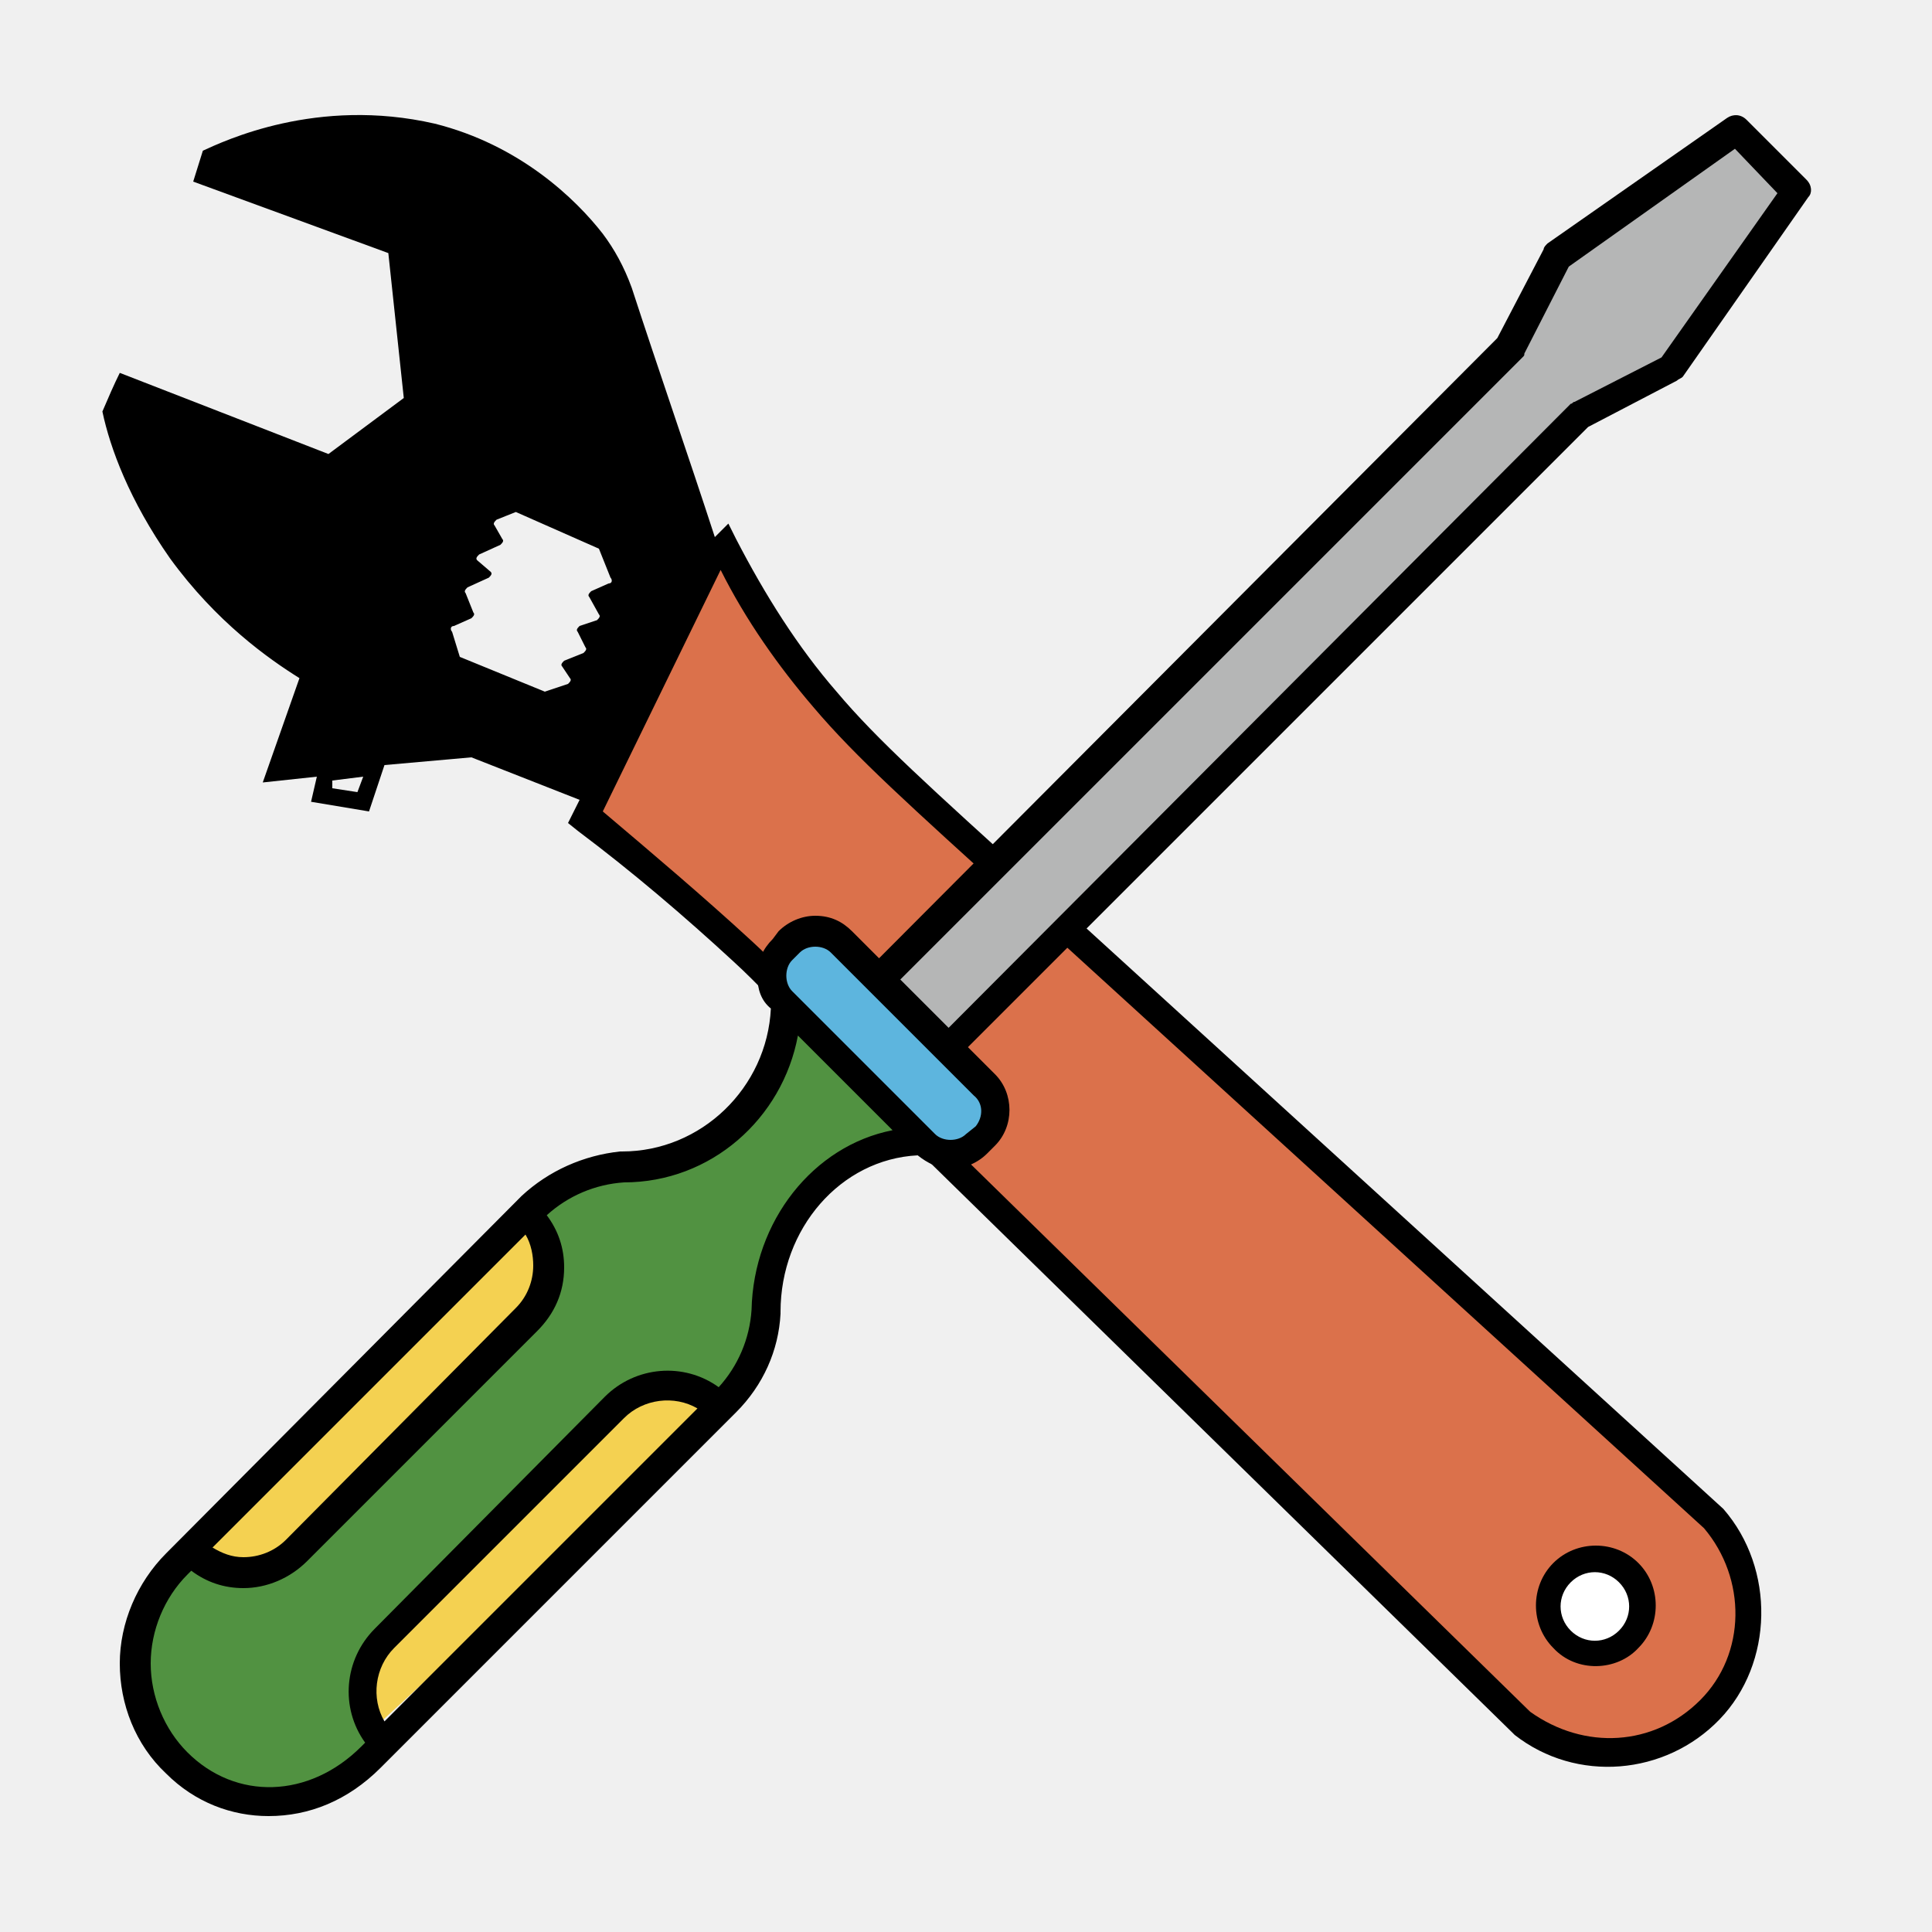
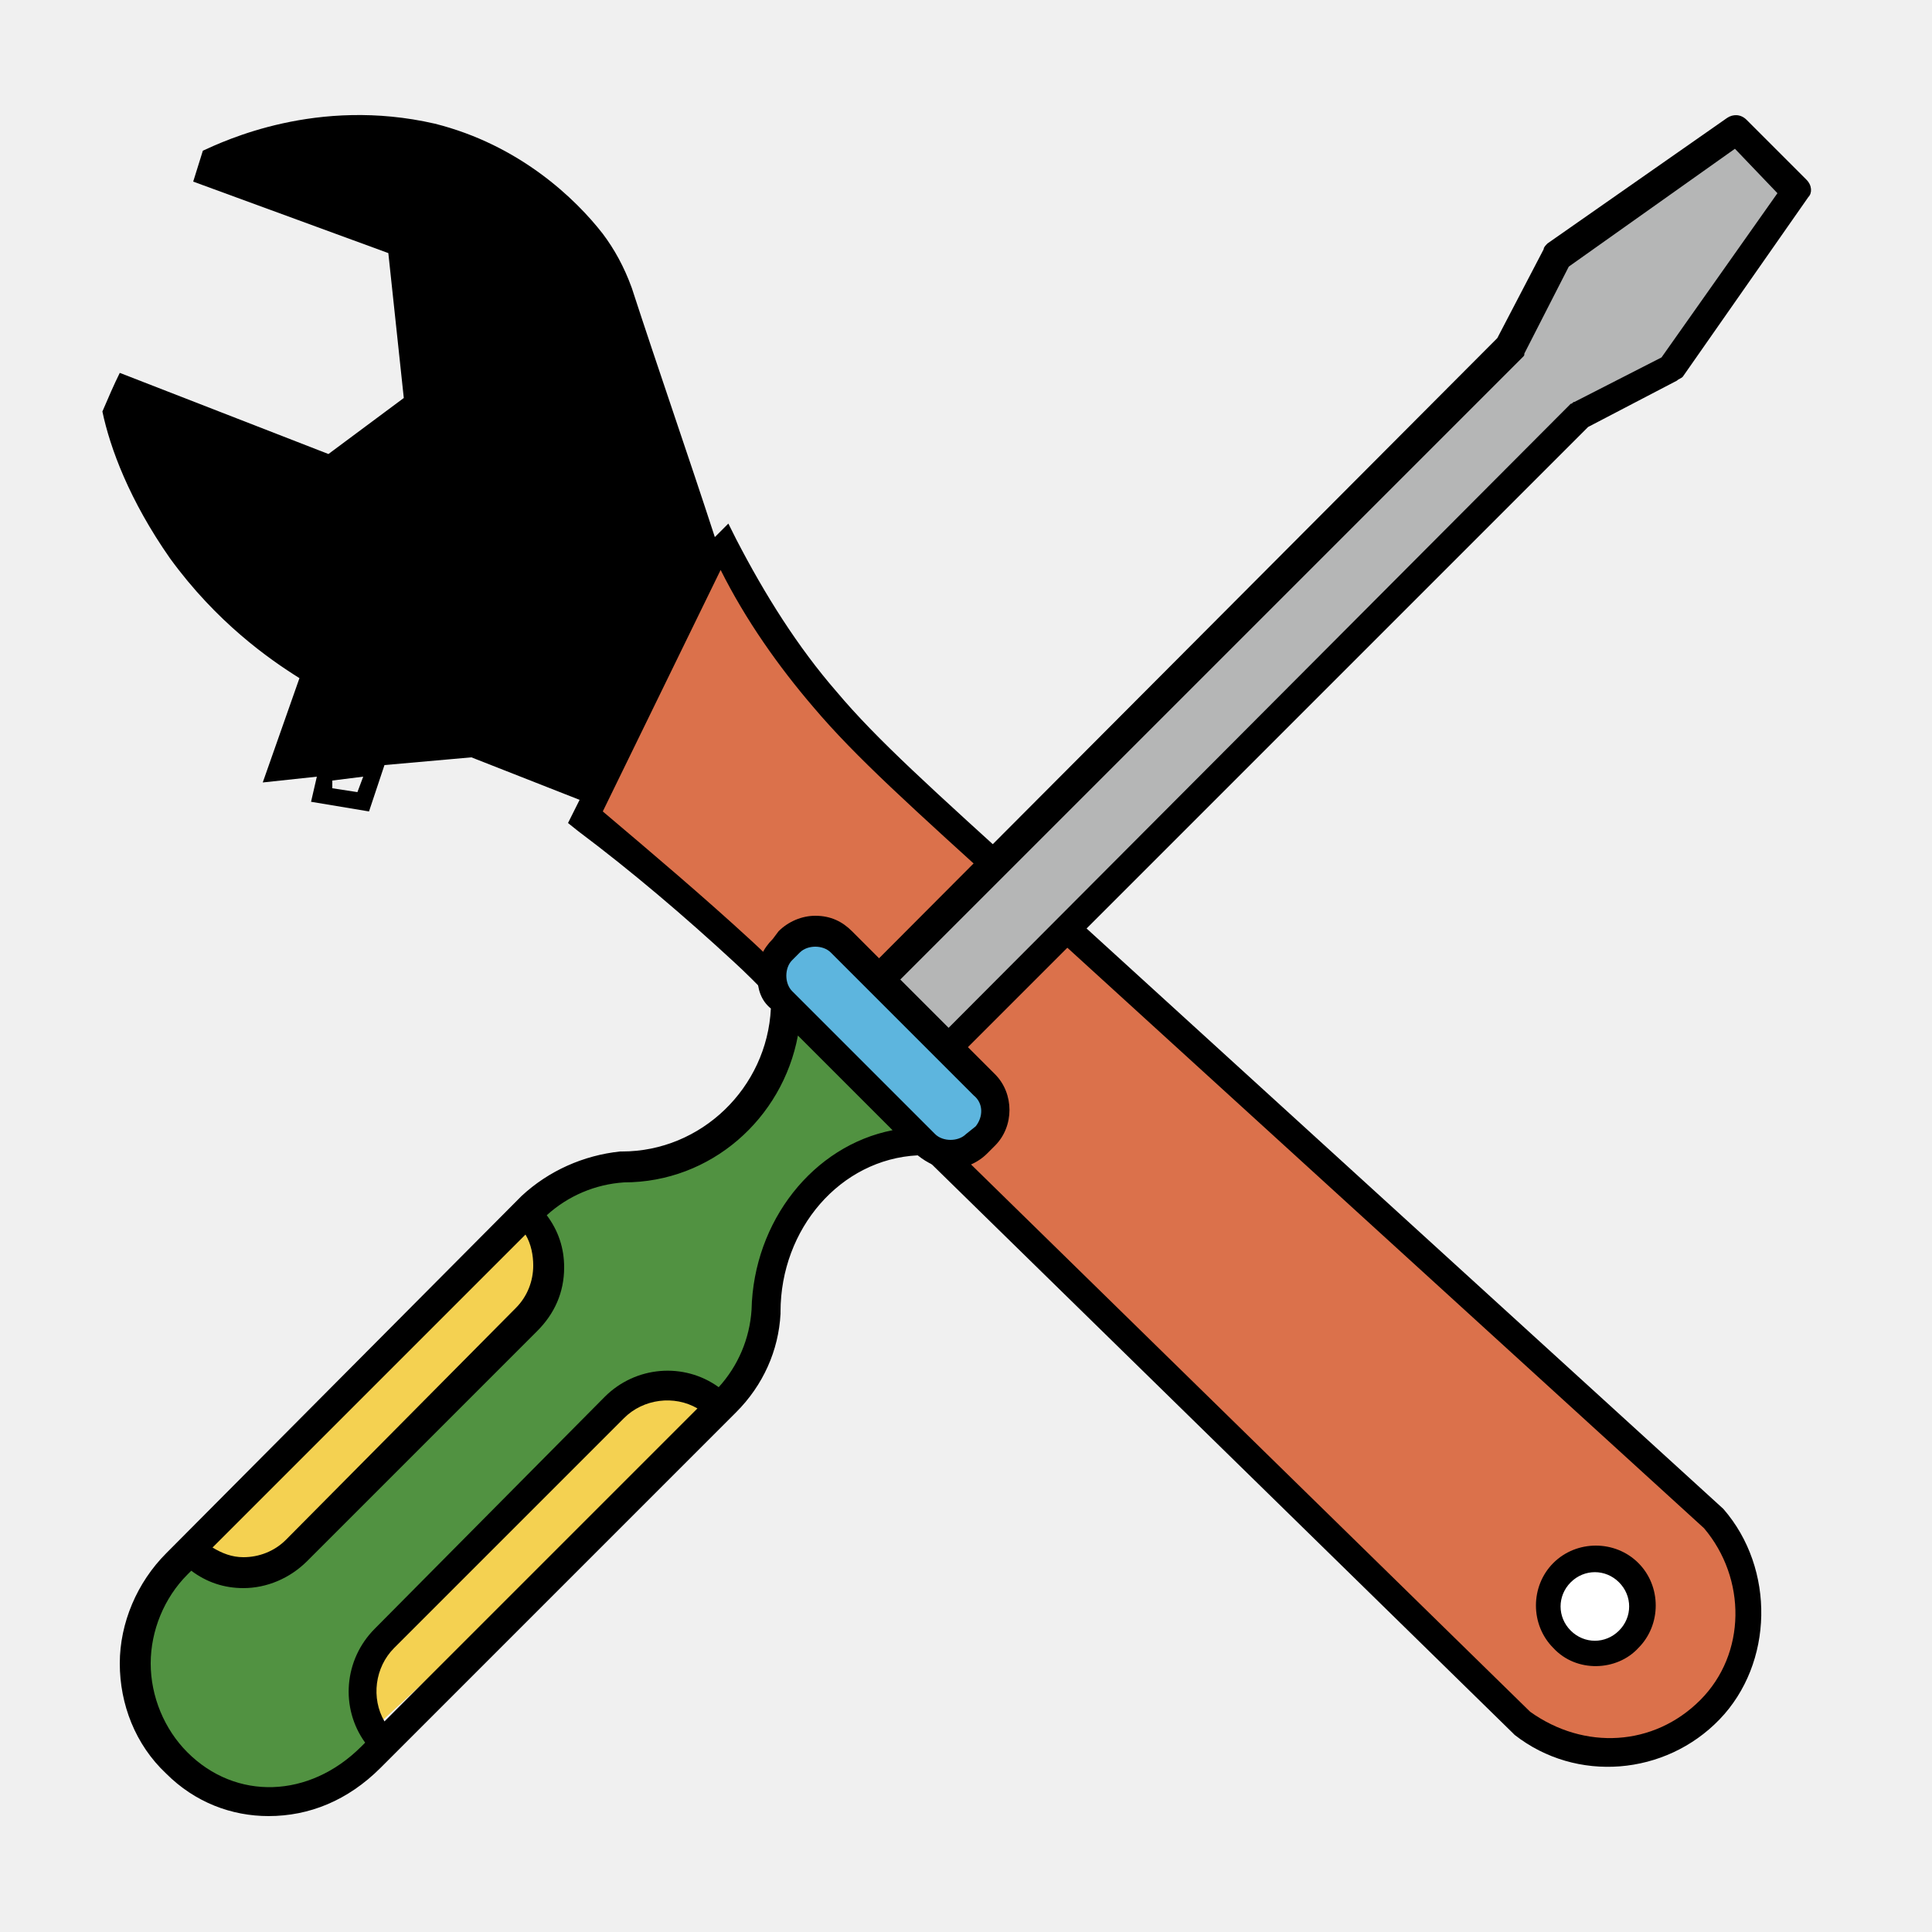
<svg xmlns="http://www.w3.org/2000/svg" version="1.1" x="0px" y="0px" viewBox="0 0 100 100" style="enable-background:new 0 0 100 100;" xml:space="preserve">
  <style type="text/css">
	.st0{fill:#DB714B;}
	.st1{fill:#FFFFFF;}
	.st2{fill:#B5B6B6;}
	.st3{fill:#5DB5DE;}
	.st4{fill:#519241;}
	.st5{fill:#F4D151;}
</style>
  <g id="Layer_3">
    <polygon class="st0" points="36.1,29.5 30.5,42.3 79.1,89.5 83.1,91 87.2,89.9 90.1,86.6 90.7,82.4 89.2,78.9 51.1,44.2 42.1,35.6    39.1,31.1 37.5,28.5  " />
    <polygon class="st1" points="82,80.8 80.1,82.1 80.3,84.8 82.9,85.5 84.8,84.1 84.9,82.2 83.7,80.9  " />
  </g>
  <g id="Layer_2">
    <g>
      <g>
        <path d="M80.4,85.3c-1.2-1.2-1.2-3.2,0-4.4c1.2-1.2,3.2-1.2,4.4,0c1.2,1.2,1.2,3.2,0,4.4C83.7,86.5,81.6,86.6,80.4,85.3z      M83.8,81.9c-0.7-0.7-1.8-0.7-2.5,0c-0.7,0.7-0.7,1.8,0,2.5s1.8,0.7,2.5,0S84.5,82.6,83.8,81.9z" />
      </g>
      <path d="M89.2,78.1L89.2,78.1L55.3,47.2c0,0-0.6-0.6-1.6-1.4c-5.5-5-8.3-7.5-10.4-10c-2-2.3-3.7-5-5.2-7.9l-0.4-0.8l-0.7,0.7    c-1.4-4.3-2.9-8.6-4.3-12.9c-0.4-1.1-0.9-2-1.5-2.8c-1.4-1.8-4.3-4.6-8.7-5.7C16.4,5,11.6,7.3,10.5,7.8L10,9.4l10.1,3.7l0.8,7.5    L17,23.5L6.2,19.3c-0.3,0.6-0.6,1.3-0.9,2c0.4,1.9,1.4,4.6,3.5,7.6c2.4,3.3,5.1,5.2,6.7,6.2l-1.9,5.4l2.8-0.3l-0.3,1.3l3,0.5    l0.8-2.4l4.5-0.4l5.6,2.2l-0.6,1.2l0.5,0.4c2.8,2.1,5.5,4.4,8.1,6.8c2.2,2,6.8,7.2,7.2,7.5l33.1,32.4l0.1,0.1    c3.2,2.5,7.8,2.1,10.6-0.8C91.8,86.1,91.9,81.2,89.2,78.1z M17.2,40.8v-0.4l1.6-0.2L18.5,41L17.2,40.8z M23.8,34l-0.4-1.3    c-0.1-0.1-0.1-0.3,0.1-0.3l0.9-0.4c0.1-0.1,0.2-0.2,0.1-0.3l-0.4-1c-0.1-0.1,0-0.2,0.1-0.3l1.1-0.5c0.1-0.1,0.2-0.2,0.1-0.3    L24.7,29c-0.1-0.1,0-0.2,0.1-0.3l1.1-0.5c0.1-0.1,0.2-0.2,0.1-0.3l-0.4-0.7c-0.1-0.1,0-0.2,0.1-0.3l1-0.4l4.3,1.9l0.6,1.5    c0.1,0.1,0.1,0.3-0.1,0.3l-0.9,0.4c-0.1,0.1-0.2,0.2-0.1,0.3l0.5,0.9c0.1,0.1,0,0.2-0.1,0.3L30,32.4c-0.1,0.1-0.2,0.2-0.1,0.3    l0.4,0.8c0.1,0.1,0,0.2-0.1,0.3l-1,0.4c-0.1,0.1-0.2,0.2-0.1,0.3l0.4,0.6c0.1,0.1,0,0.2-0.1,0.3l-1.2,0.4L23.8,34z M79.2,88.6    L46.1,56.2c-0.4-0.4-5-5.5-7.2-7.5c-2.5-2.3-5.1-4.5-7.7-6.7l6.1-12.5c1.3,2.6,3,5,4.8,7.1c2.2,2.6,5,5.1,10.5,10.1    c0.9,0.9,1.6,1.4,1.6,1.4l34,31c2.2,2.6,2.2,6.5-0.2,8.9S82,90.6,79.2,88.6z" />
    </g>
  </g>
  <g id="Layer_4">
    <polygon class="st2" points="45.6,50.5 78.4,18 80.7,12.9 90.1,6.7 93,9.8 86.3,19.2 81.6,21.5 49.2,54.5  " />
    <polygon class="st3" points="43.2,48.6 51.2,56.6 51.4,58.4 50.1,59.8 48.4,59.6 40.8,51.9 40.1,50 40.8,48.7  " />
    <polygon class="st4" points="40.8,51.9 39.4,56.6 35.2,60 29.9,61.1 27.5,62.6 28.2,64.8 27.5,68.2 14.3,81 12,81.4 9.8,80.1    7,84.3 7.7,89.8 11.2,93 15.9,93.1 20,90.4 18.7,87.4 19.8,84.3 33.4,72 37.6,72.7 39.1,69.6 40.3,64.1 43.5,60.2 47.7,58.8  " />
    <polygon class="st5" points="36.7,72.2 33.4,72 18.9,86.1 19.3,89.5 37.6,72.7  " />
    <polygon class="st5" points="27.7,63.3 27.9,66.7 13.7,81.1 10.3,80.7 27.1,62.4  " />
  </g>
  <g id="Layer_1">
    <path d="M93.5,9.3l-3.1-3.1c-0.3-0.3-0.7-0.3-1-0.1l-9.3,6.5c-0.1,0.1-0.2,0.2-0.2,0.3l-2.4,4.6L45.5,49.6l-1.4-1.4   c-0.5-0.5-1.1-0.8-1.9-0.8c-0.7,0-1.4,0.3-1.9,0.8L40,48.6c-0.5,0.5-0.8,1.1-0.8,1.9c0,0.7,0.2,1.3,0.7,1.7   c-0.2,4.1-3.6,7.4-7.7,7.4c0,0-0.1,0-0.1,0c-1.9,0.2-3.7,1-5.1,2.3L8.6,80.4c-1.5,1.5-2.4,3.6-2.4,5.7c0,2.1,0.8,4.2,2.4,5.7   c1.5,1.5,3.4,2.2,5.3,2.2c2.1,0,4.1-0.8,5.8-2.5l18.4-18.4c1.4-1.4,2.2-3.2,2.3-5.1c0,0,0-0.1,0-0.1c0-4.3,3.1-7.9,7.1-8.1   c0.5,0.4,1.1,0.7,1.7,0.7c0.7,0,1.4-0.3,1.9-0.8l0.4-0.4c1-1,1-2.7,0-3.7l-1.4-1.4l32.1-32.1l4.6-2.4c0.1-0.1,0.2-0.1,0.3-0.2   l6.5-9.3C93.8,10,93.8,9.6,93.5,9.3z M27.6,65.5c0,0.8-0.3,1.6-0.9,2.2L14.8,79.7c-0.6,0.6-1.4,0.9-2.2,0.9c-0.6,0-1.1-0.2-1.6-0.5   l16.2-16.2C27.5,64.4,27.6,65,27.6,65.5z M20.4,85.3l11.9-11.9c1-1,2.6-1.2,3.8-0.5L19.9,89.1C19.2,87.9,19.4,86.3,20.4,85.3z    M38.9,67.8c-0.1,1.5-0.7,2.9-1.7,4c-1.8-1.3-4.3-1.1-5.9,0.5L19.4,84.3c-1.6,1.6-1.8,4.1-0.5,5.9l-0.2,0.2c-2.7,2.7-6.5,2.8-9,0.3   c-1.2-1.2-1.9-2.9-1.9-4.6c0-1.7,0.7-3.4,1.9-4.6l0.2-0.2c0.8,0.6,1.7,0.9,2.7,0.9c1.2,0,2.4-0.5,3.3-1.4l11.9-11.9   c0.9-0.9,1.4-2,1.4-3.3c0-1-0.3-1.9-0.9-2.7c1.1-1,2.5-1.6,4-1.7l0,0c4.5,0,8.2-3.3,9-7.6l4.9,4.9C42.1,59.3,39,63.2,38.9,67.8z    M50.5,58.3L50,58.7c-0.2,0.2-0.5,0.3-0.8,0.3c-0.3,0-0.6-0.1-0.8-0.3l-7.4-7.4c-0.2-0.2-0.3-0.5-0.3-0.8c0-0.3,0.1-0.6,0.3-0.8   l0.4-0.4c0.2-0.2,0.5-0.3,0.8-0.3c0.3,0,0.6,0.1,0.8,0.3l7.4,7.4C50.9,57.1,50.9,57.8,50.5,58.3z M86,18.5l-4.5,2.3   c-0.1,0-0.1,0.1-0.2,0.1L49.1,53.2l-2.5-2.5l32.2-32.2c0.1-0.1,0.1-0.1,0.1-0.2l2.3-4.5l8.6-6.1L92,10L86,18.5z" />
+     <rect x="21" y="25.1" width="11.6" height="12.2" />
  </g>
</svg>
